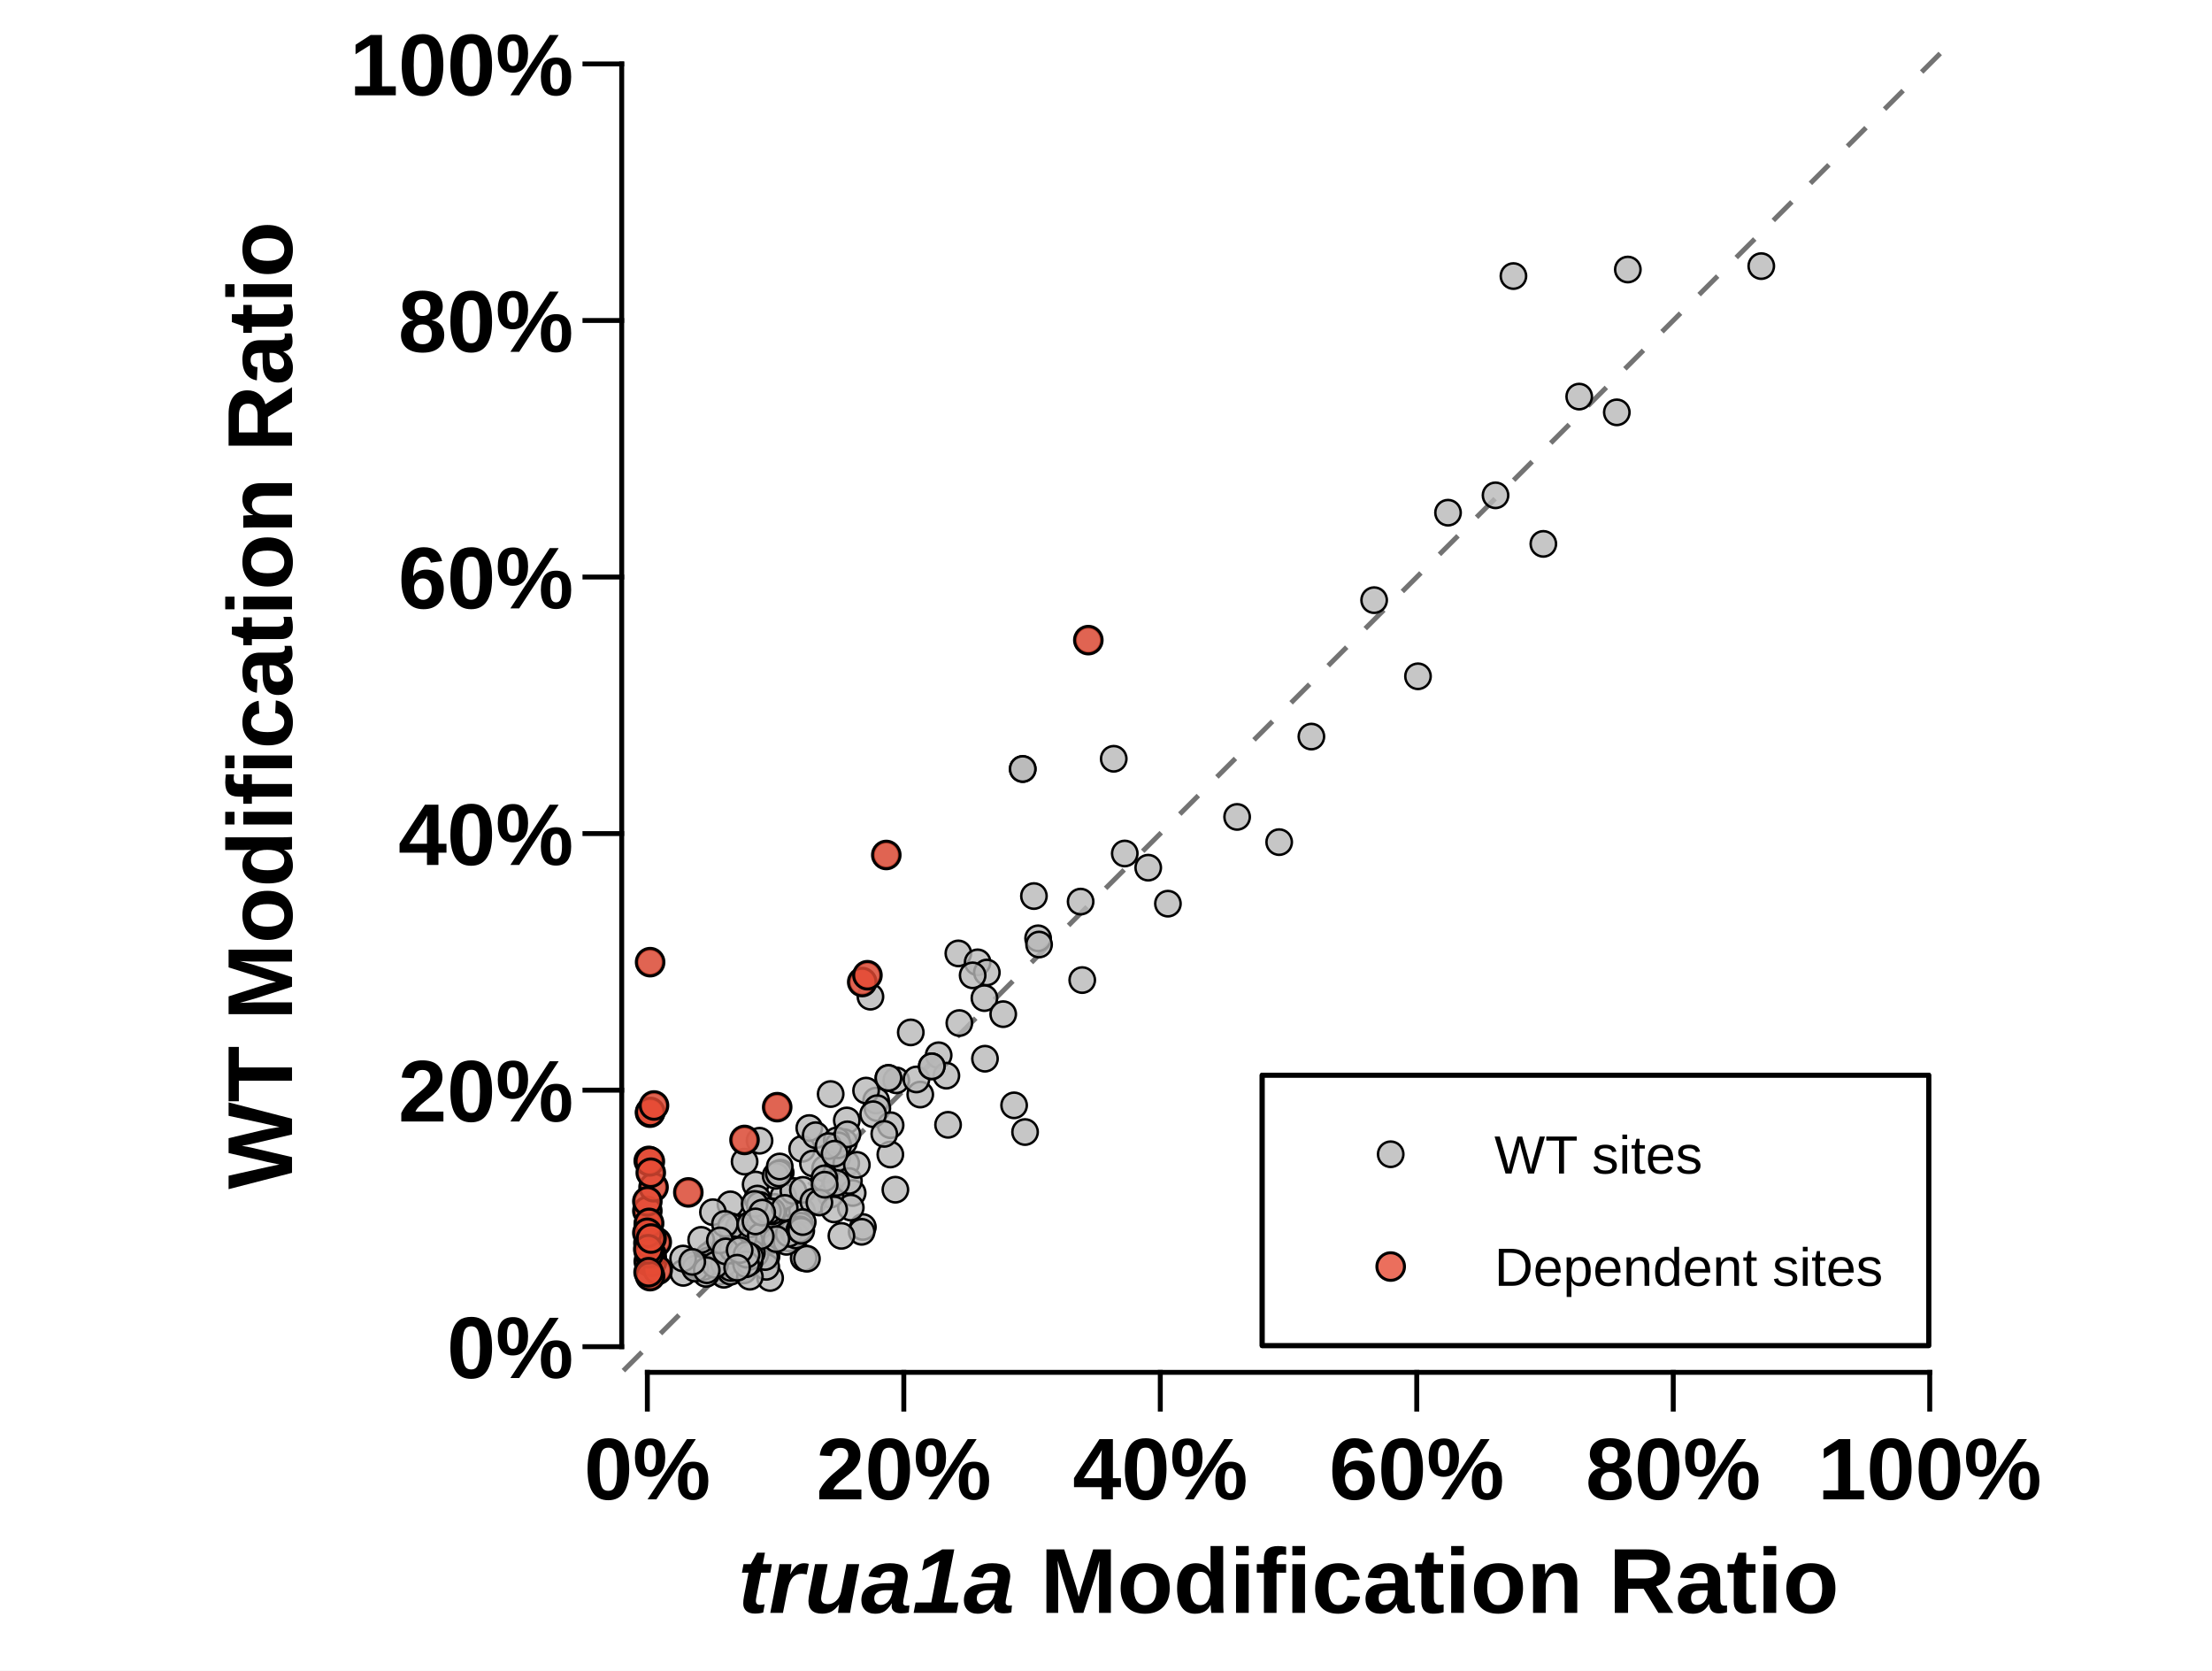
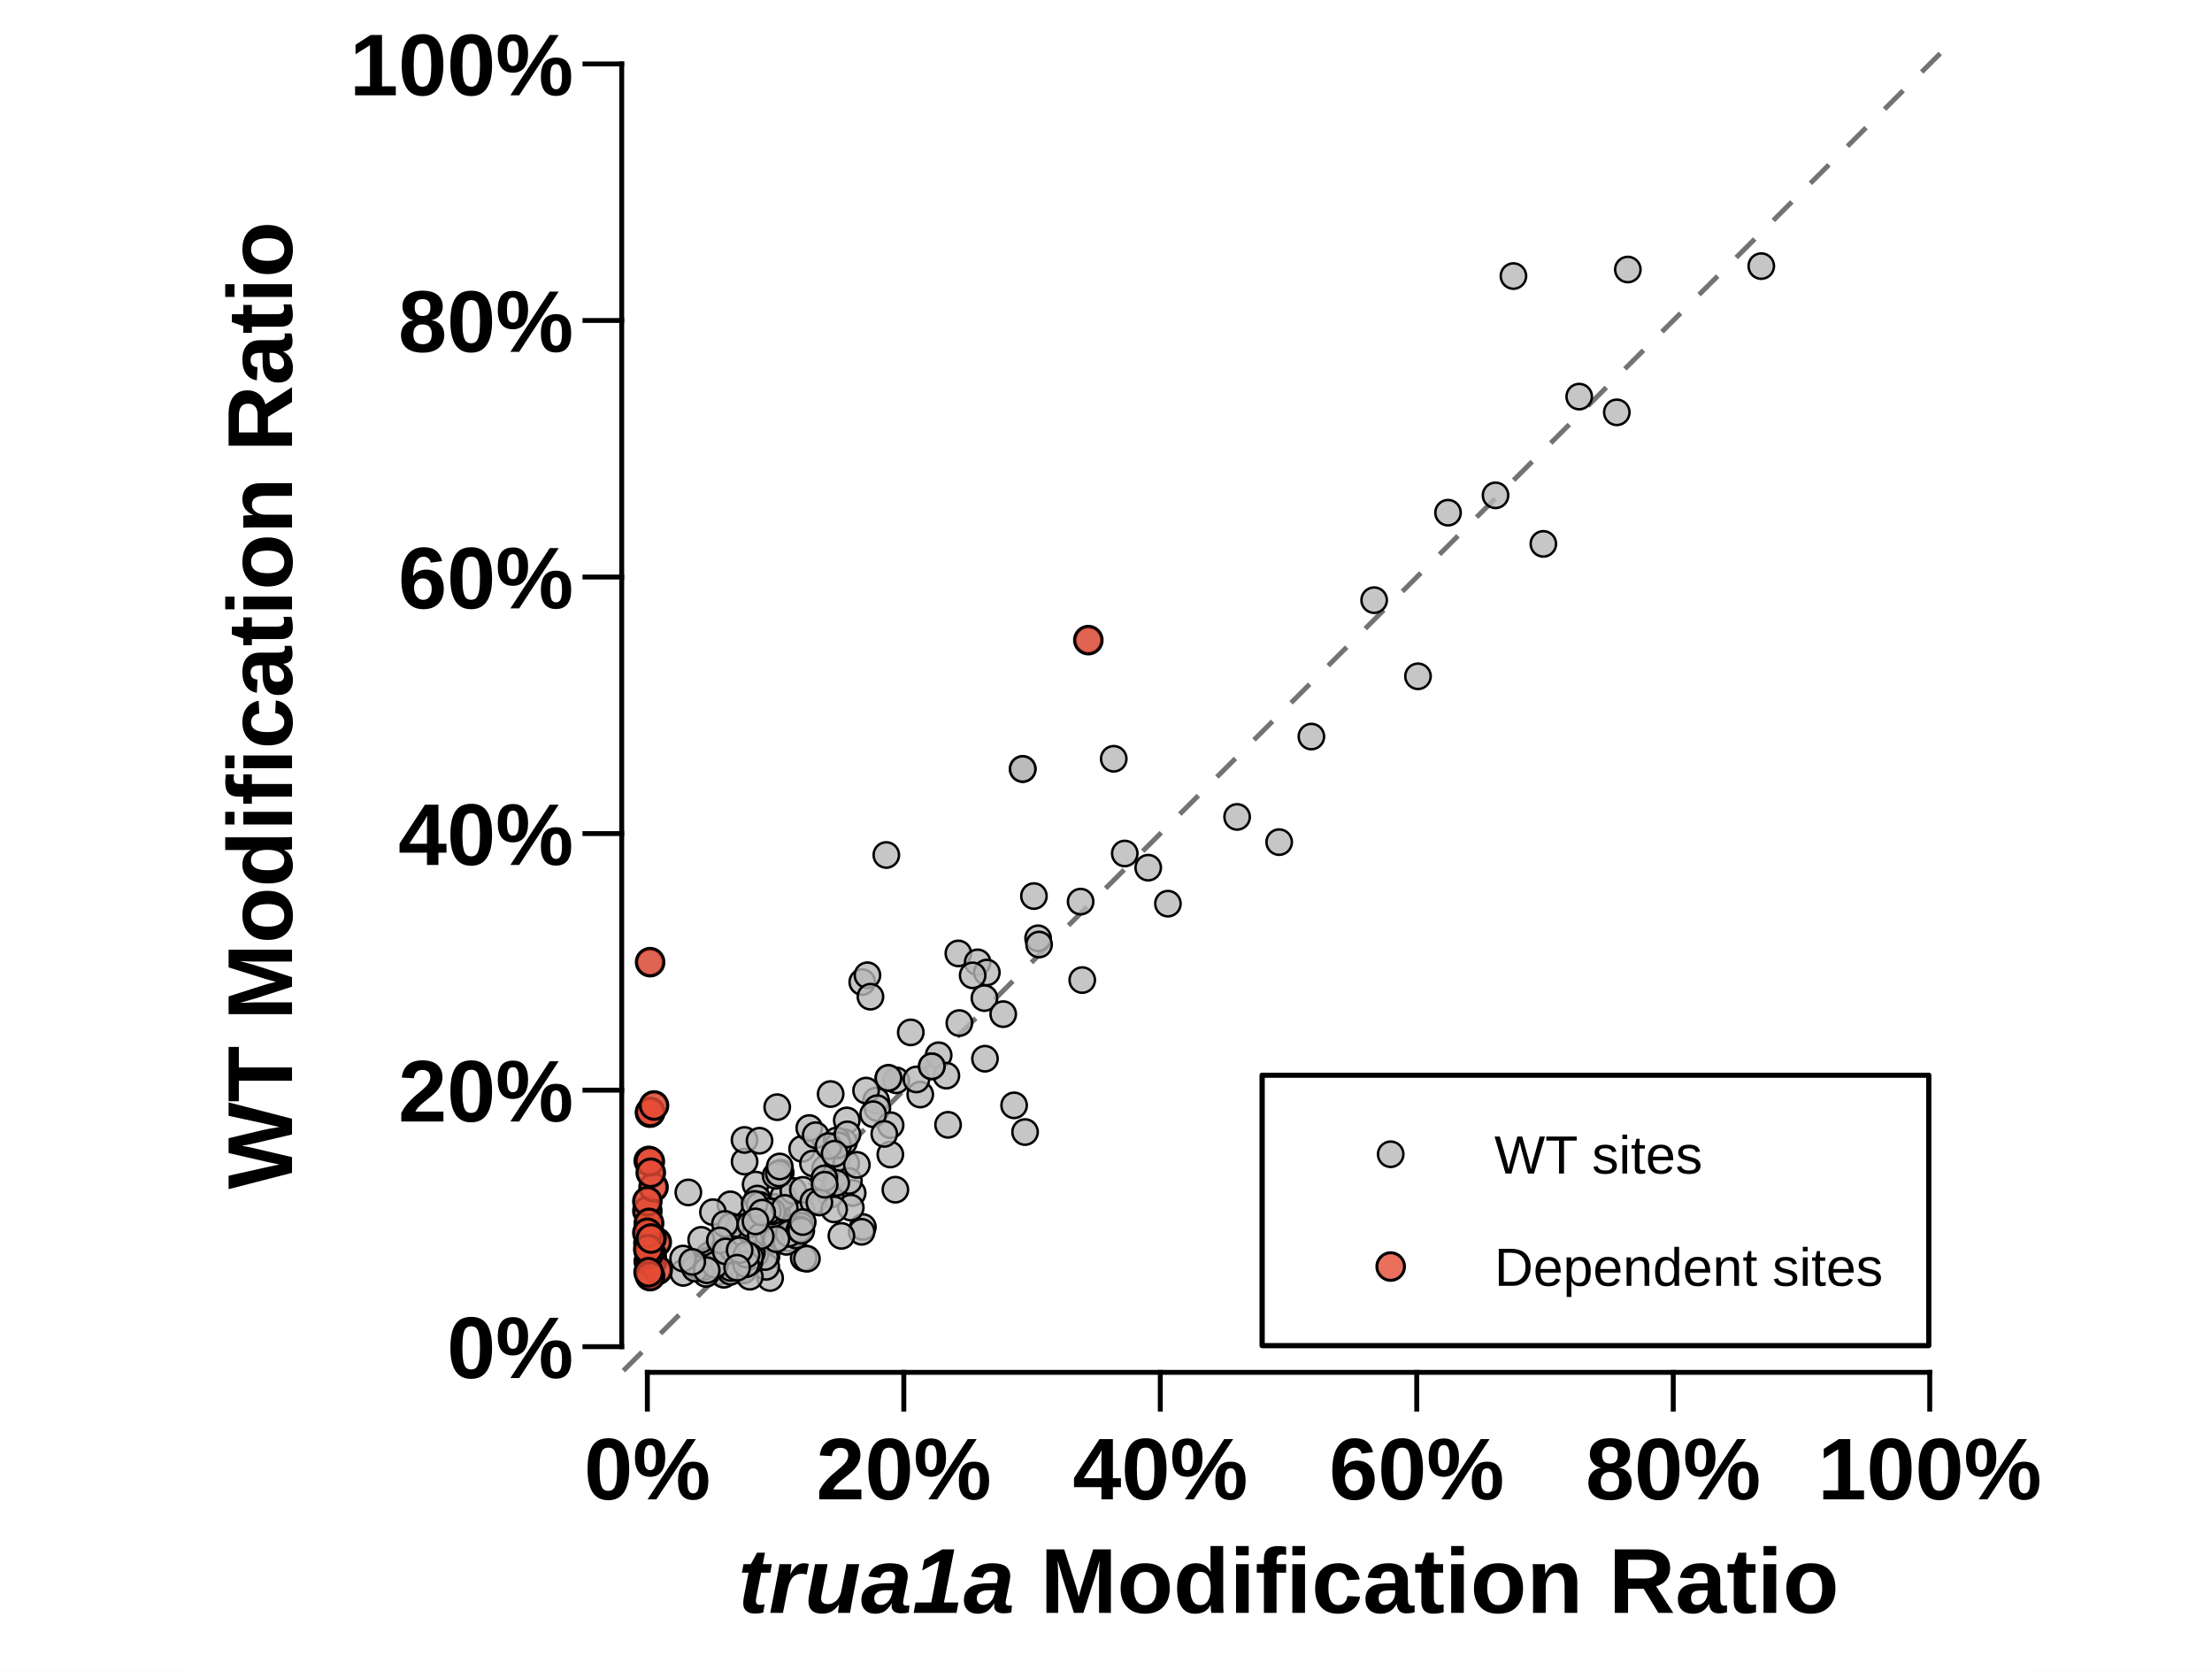
<svg xmlns="http://www.w3.org/2000/svg" width="576.00pt" height="434.88pt" viewBox="0 0 576.00 434.88">
  <g class="svglite">
    <defs>
      <style type="text/css">
    .svglite line, .svglite polyline, .svglite polygon, .svglite path, .svglite rect, .svglite circle {
      fill: none;
      stroke: #000000;
      stroke-linecap: round;
      stroke-linejoin: round;
      stroke-miterlimit: 10.00;
    }
    .svglite text {
      white-space: pre;
    }
    .svglite g.glyphgroup path {
      fill: inherit;
      stroke: none;
    }
  </style>
    </defs>
    <rect width="100%" height="100%" style="stroke: none; fill: #FFFFFF;" />
    <defs>
      <clipPath id="cpMC4wMHw1NzYuMDB8MC4wMHw0MzQuODg=">
        <rect x="0.00" y="0.00" width="576.00" height="434.88" />
      </clipPath>
    </defs>
    <g clip-path="url(#cpMC4wMHw1NzYuMDB8MC4wMHw0MzQuODg=)">
</g>
    <defs>
      <clipPath id="cpNDYuOTB8NTI5LjEwfDAuMDB8NDM0Ljg4">
        <rect x="46.90" y="0.00" width="482.20" height="434.88" />
      </clipPath>
    </defs>
    <g clip-path="url(#cpNDYuOTB8NTI5LjEwfDAuMDB8NDM0Ljg4)">
      <rect x="46.90" y="-0" width="482.20" height="434.88" style="stroke-width: 3.66; stroke: none; fill: #FFFFFF;" />
    </g>
    <g clip-path="url(#cpMC4wMHw1NzYuMDB8MC4wMHw0MzQuODg=)">
</g>
    <defs>
      <clipPath id="cpMTYxLjg5fDUwOS4xN3w5Ljk2fDM1Ny4yNQ==">
        <rect x="161.89" y="9.96" width="347.29" height="347.29" />
      </clipPath>
    </defs>
    <g clip-path="url(#cpMTYxLjg5fDUwOS4xN3w5Ljk2fDM1Ny4yNQ==)">
      <rect x="161.89" y="9.96" width="347.29" height="347.29" style="stroke-width: 3.66; stroke: none;" />
      <line x1="-185.40" y1="704.54" x2="856.46" y2="-337.32" style="stroke-width: 1.28; stroke: #737373; stroke-dasharray: 6.83,6.83; stroke-linecap: butt;" />
      <circle cx="228.14" cy="286.49" r="3.31" style="stroke-width: 0.64; fill: #B8B8B8; fill-opacity: 0.80;" />
      <circle cx="207.26" cy="319.02" r="3.31" style="stroke-width: 0.64; fill: #B8B8B8; fill-opacity: 0.80;" />
      <circle cx="421.01" cy="107.34" r="3.31" style="stroke-width: 0.64; fill: #B8B8B8; fill-opacity: 0.80;" />
      <circle cx="220.50" cy="291.67" r="3.31" style="stroke-width: 0.64; fill: #B8B8B8; fill-opacity: 0.80;" />
      <circle cx="264.07" cy="287.74" r="3.31" style="stroke-width: 0.64; fill: #B8B8B8; fill-opacity: 0.80;" />
      <circle cx="186.61" cy="328.02" r="3.31" style="stroke-width: 0.64; fill: #B8B8B8; fill-opacity: 0.80;" />
      <circle cx="304.12" cy="235.24" r="3.31" style="stroke-width: 0.64; fill: #B8B8B8; fill-opacity: 0.80;" />
      <circle cx="225.52" cy="283.90" r="3.31" style="stroke-width: 0.64; fill: #B8B8B8; fill-opacity: 0.80;" />
      <circle cx="194.06" cy="324.32" r="3.31" style="stroke-width: 0.64; fill: #B8B8B8; fill-opacity: 0.80;" />
      <circle cx="217.39" cy="307.44" r="3.31" style="stroke-width: 0.64; fill: #B8B8B8; fill-opacity: 0.80;" />
      <circle cx="196.35" cy="326.02" r="3.31" style="stroke-width: 0.64; fill: #B8B8B8; fill-opacity: 0.80;" />
      <circle cx="185.65" cy="326.07" r="3.31" style="stroke-width: 0.64; fill: #B8B8B8; fill-opacity: 0.80;" />
      <circle cx="193.33" cy="324.49" r="3.31" style="stroke-width: 0.64; fill: #B8B8B8; fill-opacity: 0.80;" />
      <circle cx="192.33" cy="320.00" r="3.31" style="stroke-width: 0.64; fill: #B8B8B8; fill-opacity: 0.80;" />
      <circle cx="209.28" cy="327.49" r="3.31" style="stroke-width: 0.64; fill: #B8B8B8; fill-opacity: 0.80;" />
      <circle cx="224.69" cy="319.41" r="3.31" style="stroke-width: 0.64; fill: #B8B8B8; fill-opacity: 0.80;" />
      <circle cx="244.42" cy="274.70" r="3.31" style="stroke-width: 0.64; fill: #B8B8B8; fill-opacity: 0.80;" />
      <circle cx="222.03" cy="310.56" r="3.31" style="stroke-width: 0.64; fill: #B8B8B8; fill-opacity: 0.80;" />
      <circle cx="202.73" cy="320.66" r="3.31" style="stroke-width: 0.64; fill: #B8B8B8; fill-opacity: 0.80;" />
      <circle cx="203.29" cy="305.27" r="3.31" style="stroke-width: 0.64; fill: #B8B8B8; fill-opacity: 0.80;" />
      <circle cx="190.20" cy="313.51" r="3.31" style="stroke-width: 0.64; fill: #B8B8B8; fill-opacity: 0.80;" />
      <circle cx="187.22" cy="331.06" r="3.31" style="stroke-width: 0.64; fill: #B8B8B8; fill-opacity: 0.80;" />
      <circle cx="266.92" cy="294.69" r="3.31" style="stroke-width: 0.64; fill: #B8B8B8; fill-opacity: 0.80;" />
      <circle cx="190.18" cy="325.40" r="3.31" style="stroke-width: 0.64; fill: #B8B8B8; fill-opacity: 0.80;" />
      <circle cx="187.88" cy="329.94" r="3.31" style="stroke-width: 0.64; fill: #B8B8B8; fill-opacity: 0.80;" />
      <circle cx="187.51" cy="323.09" r="3.31" style="stroke-width: 0.64; fill: #B8B8B8; fill-opacity: 0.80;" />
      <circle cx="201.43" cy="316.15" r="3.31" style="stroke-width: 0.64; fill: #B8B8B8; fill-opacity: 0.80;" />
      <circle cx="239.63" cy="284.93" r="3.31" style="stroke-width: 0.64; fill: #B8B8B8; fill-opacity: 0.80;" />
+       <circle cx="202.38" cy="288.22" r="3.31" style="stroke-width: 0.64; fill: #B8B8B8; fill-opacity: 0.80;" />
      <circle cx="182.83" cy="328.67" r="3.31" style="stroke-width: 0.64; fill: #B8B8B8; fill-opacity: 0.80;" />
      <circle cx="191.03" cy="322.15" r="3.31" style="stroke-width: 0.64; fill: #B8B8B8; fill-opacity: 0.80;" />
      <circle cx="208.87" cy="299.07" r="3.31" style="stroke-width: 0.64; fill: #B8B8B8; fill-opacity: 0.80;" />
      <circle cx="177.92" cy="331.35" r="3.31" style="stroke-width: 0.64; fill: #B8B8B8; fill-opacity: 0.80;" />
      <circle cx="196.32" cy="322.44" r="3.31" style="stroke-width: 0.64; fill: #B8B8B8; fill-opacity: 0.80;" />
      <circle cx="221.54" cy="314.36" r="3.31" style="stroke-width: 0.64; fill: #B8B8B8; fill-opacity: 0.80;" />
      <circle cx="201.69" cy="314.17" r="3.31" style="stroke-width: 0.64; fill: #B8B8B8; fill-opacity: 0.80;" />
+       <circle cx="224.52" cy="255.65" r="3.31" style="stroke-width: 0.64; fill: #B8B8B8; fill-opacity: 0.80;" />
      <circle cx="214.84" cy="304.20" r="3.31" style="stroke-width: 0.64; fill: #B8B8B8; fill-opacity: 0.80;" />
      <circle cx="216.29" cy="310.99" r="3.31" style="stroke-width: 0.64; fill: #B8B8B8; fill-opacity: 0.80;" />
      <circle cx="192.57" cy="323.26" r="3.31" style="stroke-width: 0.64; fill: #B8B8B8; fill-opacity: 0.80;" />
      <circle cx="192.77" cy="330.27" r="3.31" style="stroke-width: 0.64; fill: #B8B8B8; fill-opacity: 0.80;" />
      <circle cx="192.77" cy="330.27" r="3.31" style="stroke-width: 0.64; fill: #B8B8B8; fill-opacity: 0.80;" />
      <circle cx="192.77" cy="330.27" r="3.31" style="stroke-width: 0.64; fill: #B8B8B8; fill-opacity: 0.80;" />
      <circle cx="389.43" cy="128.94" r="3.31" style="stroke-width: 0.64; fill: #B8B8B8; fill-opacity: 0.80;" />
      <circle cx="184.57" cy="326.86" r="3.31" style="stroke-width: 0.64; fill: #B8B8B8; fill-opacity: 0.80;" />
      <circle cx="199.63" cy="315.55" r="3.31" style="stroke-width: 0.64; fill: #B8B8B8; fill-opacity: 0.80;" />
      <circle cx="249.55" cy="248.19" r="3.31" style="stroke-width: 0.64; fill: #B8B8B8; fill-opacity: 0.80;" />
      <circle cx="341.48" cy="191.74" r="3.31" style="stroke-width: 0.64; fill: #B8B8B8; fill-opacity: 0.80;" />
      <circle cx="228.45" cy="288.48" r="3.31" style="stroke-width: 0.64; fill: #B8B8B8; fill-opacity: 0.80;" />
      <circle cx="188.40" cy="326.03" r="3.31" style="stroke-width: 0.64; fill: #B8B8B8; fill-opacity: 0.80;" />
      <circle cx="200.12" cy="323.17" r="3.31" style="stroke-width: 0.64; fill: #B8B8B8; fill-opacity: 0.80;" />
      <circle cx="377.06" cy="133.46" r="3.31" style="stroke-width: 0.64; fill: #B8B8B8; fill-opacity: 0.80;" />
      <circle cx="394.09" cy="71.86" r="3.31" style="stroke-width: 0.64; fill: #B8B8B8; fill-opacity: 0.80;" />
      <circle cx="200.53" cy="332.69" r="3.31" style="stroke-width: 0.64; fill: #B8B8B8; fill-opacity: 0.80;" />
      <circle cx="233.39" cy="281.23" r="3.31" style="stroke-width: 0.64; fill: #B8B8B8; fill-opacity: 0.80;" />
      <circle cx="205.38" cy="322.39" r="3.31" style="stroke-width: 0.64; fill: #B8B8B8; fill-opacity: 0.80;" />
      <circle cx="192.91" cy="328.60" r="3.31" style="stroke-width: 0.64; fill: #B8B8B8; fill-opacity: 0.80;" />
      <circle cx="188.86" cy="327.18" r="3.31" style="stroke-width: 0.64; fill: #B8B8B8; fill-opacity: 0.80;" />
      <circle cx="266.31" cy="200.18" r="3.31" style="stroke-width: 0.64; fill: #B8B8B8; fill-opacity: 0.80;" />
      <circle cx="231.34" cy="280.61" r="3.31" style="stroke-width: 0.64; fill: #B8B8B8; fill-opacity: 0.80;" />
      <circle cx="199.59" cy="327.07" r="3.31" style="stroke-width: 0.64; fill: #B8B8B8; fill-opacity: 0.80;" />
      <circle cx="199.52" cy="329.78" r="3.31" style="stroke-width: 0.64; fill: #B8B8B8; fill-opacity: 0.80;" />
      <circle cx="188.50" cy="331.84" r="3.31" style="stroke-width: 0.64; fill: #B8B8B8; fill-opacity: 0.80;" />
      <circle cx="210.73" cy="293.65" r="3.31" style="stroke-width: 0.64; fill: #B8B8B8; fill-opacity: 0.80;" />
      <circle cx="196.76" cy="308.35" r="3.31" style="stroke-width: 0.64; fill: #B8B8B8; fill-opacity: 0.80;" />
      <circle cx="196.74" cy="326.40" r="3.31" style="stroke-width: 0.64; fill: #B8B8B8; fill-opacity: 0.80;" />
      <circle cx="210.12" cy="327.67" r="3.31" style="stroke-width: 0.64; fill: #B8B8B8; fill-opacity: 0.80;" />
      <circle cx="224.37" cy="320.66" r="3.31" style="stroke-width: 0.64; fill: #B8B8B8; fill-opacity: 0.80;" />
      <circle cx="201.47" cy="322.83" r="3.31" style="stroke-width: 0.64; fill: #B8B8B8; fill-opacity: 0.80;" />
      <circle cx="191.10" cy="326.54" r="3.31" style="stroke-width: 0.64; fill: #B8B8B8; fill-opacity: 0.80;" />
      <circle cx="211.70" cy="302.88" r="3.31" style="stroke-width: 0.64; fill: #B8B8B8; fill-opacity: 0.80;" />
      <circle cx="185.65" cy="315.56" r="3.31" style="stroke-width: 0.64; fill: #B8B8B8; fill-opacity: 0.80;" />
      <circle cx="281.81" cy="255.13" r="3.31" style="stroke-width: 0.64; fill: #B8B8B8; fill-opacity: 0.80;" />
      <circle cx="254.57" cy="250.51" r="3.31" style="stroke-width: 0.64; fill: #B8B8B8; fill-opacity: 0.80;" />
      <circle cx="219.10" cy="321.72" r="3.31" style="stroke-width: 0.64; fill: #B8B8B8; fill-opacity: 0.80;" />
      <circle cx="192.17" cy="328.41" r="3.31" style="stroke-width: 0.64; fill: #B8B8B8; fill-opacity: 0.80;" />
      <circle cx="231.84" cy="300.54" r="3.31" style="stroke-width: 0.64; fill: #B8B8B8; fill-opacity: 0.80;" />
      <circle cx="200.23" cy="315.45" r="3.31" style="stroke-width: 0.64; fill: #B8B8B8; fill-opacity: 0.80;" />
      <circle cx="183.84" cy="331.62" r="3.31" style="stroke-width: 0.64; fill: #B8B8B8; fill-opacity: 0.80;" />
      <circle cx="208.83" cy="315.26" r="3.31" style="stroke-width: 0.64; fill: #B8B8B8; fill-opacity: 0.80;" />
+       <circle cx="225.88" cy="253.87" r="3.31" style="stroke-width: 0.64; fill: #B8B8B8; fill-opacity: 0.80;" />
      <circle cx="290.01" cy="197.52" r="3.31" style="stroke-width: 0.64; fill: #B8B8B8; fill-opacity: 0.80;" />
      <circle cx="192.78" cy="328.27" r="3.31" style="stroke-width: 0.64; fill: #B8B8B8; fill-opacity: 0.80;" />
      <circle cx="192.34" cy="319.50" r="3.31" style="stroke-width: 0.64; fill: #B8B8B8; fill-opacity: 0.80;" />
      <circle cx="411.22" cy="103.24" r="3.31" style="stroke-width: 0.64; fill: #B8B8B8; fill-opacity: 0.80;" />
      <circle cx="190.27" cy="331.06" r="3.31" style="stroke-width: 0.64; fill: #B8B8B8; fill-opacity: 0.80;" />
      <circle cx="203.97" cy="311.49" r="3.31" style="stroke-width: 0.64; fill: #B8B8B8; fill-opacity: 0.80;" />
      <circle cx="191.92" cy="327.79" r="3.31" style="stroke-width: 0.64; fill: #B8B8B8; fill-opacity: 0.80;" />
      <circle cx="218.03" cy="301.36" r="3.31" style="stroke-width: 0.64; fill: #B8B8B8; fill-opacity: 0.80;" />
      <circle cx="191.58" cy="325.16" r="3.31" style="stroke-width: 0.64; fill: #B8B8B8; fill-opacity: 0.80;" />
      <circle cx="369.24" cy="176.05" r="3.31" style="stroke-width: 0.64; fill: #B8B8B8; fill-opacity: 0.80;" />
      <circle cx="249.81" cy="266.32" r="3.31" style="stroke-width: 0.64; fill: #B8B8B8; fill-opacity: 0.80;" />
      <circle cx="357.82" cy="156.23" r="3.31" style="stroke-width: 0.64; fill: #B8B8B8; fill-opacity: 0.80;" />
      <circle cx="269.23" cy="233.26" r="3.31" style="stroke-width: 0.64; fill: #B8B8B8; fill-opacity: 0.80;" />
      <circle cx="212.40" cy="295.51" r="3.31" style="stroke-width: 0.64; fill: #B8B8B8; fill-opacity: 0.80;" />
      <circle cx="281.39" cy="234.70" r="3.31" style="stroke-width: 0.64; fill: #B8B8B8; fill-opacity: 0.80;" />
      <circle cx="206.59" cy="310.03" r="3.31" style="stroke-width: 0.64; fill: #B8B8B8; fill-opacity: 0.80;" />
      <circle cx="194.77" cy="327.66" r="3.31" style="stroke-width: 0.64; fill: #B8B8B8; fill-opacity: 0.80;" />
      <circle cx="193.64" cy="330.73" r="3.31" style="stroke-width: 0.64; fill: #B8B8B8; fill-opacity: 0.80;" />
      <circle cx="194.95" cy="321.47" r="3.31" style="stroke-width: 0.64; fill: #B8B8B8; fill-opacity: 0.80;" />
      <circle cx="220.36" cy="302.86" r="3.31" style="stroke-width: 0.64; fill: #B8B8B8; fill-opacity: 0.80;" />
      <circle cx="180.49" cy="329.26" r="3.31" style="stroke-width: 0.64; fill: #B8B8B8; fill-opacity: 0.80;" />
      <circle cx="197.67" cy="319.27" r="3.31" style="stroke-width: 0.64; fill: #B8B8B8; fill-opacity: 0.80;" />
      <circle cx="209.06" cy="309.74" r="3.31" style="stroke-width: 0.64; fill: #B8B8B8; fill-opacity: 0.80;" />
      <circle cx="231.91" cy="292.91" r="3.31" style="stroke-width: 0.64; fill: #B8B8B8; fill-opacity: 0.80;" />
      <circle cx="184.48" cy="328.11" r="3.31" style="stroke-width: 0.64; fill: #B8B8B8; fill-opacity: 0.80;" />
      <circle cx="182.95" cy="329.92" r="3.31" style="stroke-width: 0.64; fill: #B8B8B8; fill-opacity: 0.80;" />
      <circle cx="216.30" cy="284.80" r="3.31" style="stroke-width: 0.64; fill: #B8B8B8; fill-opacity: 0.80;" />
      <circle cx="193.89" cy="302.39" r="3.31" style="stroke-width: 0.64; fill: #B8B8B8; fill-opacity: 0.80;" />
      <circle cx="219.79" cy="297.31" r="3.31" style="stroke-width: 0.64; fill: #B8B8B8; fill-opacity: 0.80;" />
      <circle cx="203.20" cy="319.31" r="3.31" style="stroke-width: 0.64; fill: #B8B8B8; fill-opacity: 0.80;" />
      <circle cx="270.32" cy="244.26" r="3.31" style="stroke-width: 0.64; fill: #B8B8B8; fill-opacity: 0.80;" />
      <circle cx="256.97" cy="253.16" r="3.31" style="stroke-width: 0.64; fill: #B8B8B8; fill-opacity: 0.80;" />
      <circle cx="194.20" cy="328.18" r="3.31" style="stroke-width: 0.64; fill: #B8B8B8; fill-opacity: 0.80;" />
      <circle cx="253.27" cy="253.90" r="3.31" style="stroke-width: 0.64; fill: #B8B8B8; fill-opacity: 0.80;" />
      <circle cx="188.53" cy="329.00" r="3.31" style="stroke-width: 0.64; fill: #B8B8B8; fill-opacity: 0.80;" />
      <circle cx="204.80" cy="323.27" r="3.31" style="stroke-width: 0.64; fill: #B8B8B8; fill-opacity: 0.80;" />
+       <circle cx="193.87" cy="296.75" r="3.31" style="stroke-width: 0.64; fill: #B8B8B8; fill-opacity: 0.80;" />
      <circle cx="217.88" cy="296.87" r="3.31" style="stroke-width: 0.64; fill: #B8B8B8; fill-opacity: 0.80;" />
      <circle cx="246.87" cy="292.81" r="3.31" style="stroke-width: 0.64; fill: #B8B8B8; fill-opacity: 0.80;" />
      <circle cx="190.70" cy="324.23" r="3.31" style="stroke-width: 0.64; fill: #B8B8B8; fill-opacity: 0.80;" />
      <circle cx="200.97" cy="316.29" r="3.31" style="stroke-width: 0.64; fill: #B8B8B8; fill-opacity: 0.80;" />
      <circle cx="181.02" cy="330.24" r="3.31" style="stroke-width: 0.64; fill: #B8B8B8; fill-opacity: 0.80;" />
      <circle cx="199.22" cy="327.23" r="3.31" style="stroke-width: 0.64; fill: #B8B8B8; fill-opacity: 0.80;" />
      <circle cx="237.16" cy="268.75" r="3.31" style="stroke-width: 0.64; fill: #B8B8B8; fill-opacity: 0.80;" />
      <circle cx="190.28" cy="330.08" r="3.31" style="stroke-width: 0.64; fill: #B8B8B8; fill-opacity: 0.80;" />
      <circle cx="221.05" cy="307.43" r="3.31" style="stroke-width: 0.64; fill: #B8B8B8; fill-opacity: 0.80;" />
      <circle cx="195.28" cy="323.03" r="3.31" style="stroke-width: 0.64; fill: #B8B8B8; fill-opacity: 0.80;" />
      <circle cx="206.61" cy="320.67" r="3.31" style="stroke-width: 0.64; fill: #B8B8B8; fill-opacity: 0.80;" />
      <circle cx="195.77" cy="326.16" r="3.31" style="stroke-width: 0.64; fill: #B8B8B8; fill-opacity: 0.80;" />
      <circle cx="208.50" cy="319.08" r="3.31" style="stroke-width: 0.64; fill: #B8B8B8; fill-opacity: 0.80;" />
      <circle cx="193.62" cy="322.15" r="3.31" style="stroke-width: 0.64; fill: #B8B8B8; fill-opacity: 0.80;" />
      <circle cx="207.24" cy="321.62" r="3.31" style="stroke-width: 0.64; fill: #B8B8B8; fill-opacity: 0.80;" />
      <circle cx="211.78" cy="312.79" r="3.31" style="stroke-width: 0.64; fill: #B8B8B8; fill-opacity: 0.80;" />
      <circle cx="191.92" cy="325.83" r="3.31" style="stroke-width: 0.64; fill: #B8B8B8; fill-opacity: 0.80;" />
      <circle cx="217.20" cy="314.84" r="3.31" style="stroke-width: 0.64; fill: #B8B8B8; fill-opacity: 0.80;" />
      <circle cx="217.75" cy="307.93" r="3.31" style="stroke-width: 0.64; fill: #B8B8B8; fill-opacity: 0.80;" />
      <circle cx="195.26" cy="332.35" r="3.31" style="stroke-width: 0.64; fill: #B8B8B8; fill-opacity: 0.80;" />
      <circle cx="333.09" cy="219.22" r="3.31" style="stroke-width: 0.64; fill: #B8B8B8; fill-opacity: 0.80;" />
      <circle cx="190.35" cy="319.21" r="3.31" style="stroke-width: 0.64; fill: #B8B8B8; fill-opacity: 0.80;" />
      <circle cx="188.77" cy="318.60" r="3.31" style="stroke-width: 0.64; fill: #B8B8B8; fill-opacity: 0.80;" />
      <circle cx="197.23" cy="312.01" r="3.31" style="stroke-width: 0.64; fill: #B8B8B8; fill-opacity: 0.80;" />
      <circle cx="218.27" cy="298.14" r="3.31" style="stroke-width: 0.64; fill: #B8B8B8; fill-opacity: 0.80;" />
      <circle cx="192.67" cy="325.73" r="3.31" style="stroke-width: 0.64; fill: #B8B8B8; fill-opacity: 0.80;" />
      <circle cx="195.40" cy="318.71" r="3.31" style="stroke-width: 0.64; fill: #B8B8B8; fill-opacity: 0.80;" />
      <circle cx="192.79" cy="325.73" r="3.31" style="stroke-width: 0.64; fill: #B8B8B8; fill-opacity: 0.80;" />
      <circle cx="205.37" cy="321.16" r="3.31" style="stroke-width: 0.64; fill: #B8B8B8; fill-opacity: 0.80;" />
      <circle cx="215.75" cy="298.34" r="3.31" style="stroke-width: 0.64; fill: #B8B8B8; fill-opacity: 0.80;" />
      <circle cx="256.48" cy="275.60" r="3.31" style="stroke-width: 0.64; fill: #B8B8B8; fill-opacity: 0.80;" />
      <circle cx="292.88" cy="222.18" r="3.31" style="stroke-width: 0.64; fill: #B8B8B8; fill-opacity: 0.80;" />
      <circle cx="182.58" cy="322.76" r="3.31" style="stroke-width: 0.64; fill: #B8B8B8; fill-opacity: 0.80;" />
      <circle cx="226.66" cy="259.46" r="3.31" style="stroke-width: 0.64; fill: #B8B8B8; fill-opacity: 0.80;" />
      <circle cx="177.87" cy="327.62" r="3.31" style="stroke-width: 0.64; fill: #B8B8B8; fill-opacity: 0.80;" />
      <circle cx="186.18" cy="329.27" r="3.31" style="stroke-width: 0.64; fill: #B8B8B8; fill-opacity: 0.80;" />
      <circle cx="184.03" cy="330.66" r="3.31" style="stroke-width: 0.64; fill: #B8B8B8; fill-opacity: 0.80;" />
      <circle cx="197.80" cy="313.67" r="3.31" style="stroke-width: 0.64; fill: #B8B8B8; fill-opacity: 0.80;" />
      <circle cx="195.16" cy="328.52" r="3.31" style="stroke-width: 0.64; fill: #B8B8B8; fill-opacity: 0.80;" />
      <circle cx="190.81" cy="325.15" r="3.31" style="stroke-width: 0.64; fill: #B8B8B8; fill-opacity: 0.80;" />
      <circle cx="180.26" cy="328.49" r="3.31" style="stroke-width: 0.64; fill: #B8B8B8; fill-opacity: 0.80;" />
      <circle cx="201.07" cy="315.35" r="3.31" style="stroke-width: 0.64; fill: #B8B8B8; fill-opacity: 0.80;" />
      <circle cx="322.14" cy="212.66" r="3.31" style="stroke-width: 0.64; fill: #B8B8B8; fill-opacity: 0.80;" />
      <circle cx="187.45" cy="322.90" r="3.31" style="stroke-width: 0.64; fill: #B8B8B8; fill-opacity: 0.80;" />
      <circle cx="199.97" cy="315.27" r="3.31" style="stroke-width: 0.64; fill: #B8B8B8; fill-opacity: 0.80;" />
      <circle cx="202.17" cy="322.56" r="3.31" style="stroke-width: 0.64; fill: #B8B8B8; fill-opacity: 0.80;" />
      <circle cx="256.34" cy="259.82" r="3.31" style="stroke-width: 0.64; fill: #B8B8B8; fill-opacity: 0.80;" />
      <circle cx="198.08" cy="321.80" r="3.31" style="stroke-width: 0.64; fill: #B8B8B8; fill-opacity: 0.80;" />
      <circle cx="201.96" cy="306.08" r="3.31" style="stroke-width: 0.64; fill: #B8B8B8; fill-opacity: 0.80;" />
      <circle cx="195.35" cy="327.09" r="3.31" style="stroke-width: 0.64; fill: #B8B8B8; fill-opacity: 0.80;" />
      <circle cx="204.34" cy="314.44" r="3.31" style="stroke-width: 0.64; fill: #B8B8B8; fill-opacity: 0.80;" />
      <circle cx="233.15" cy="309.70" r="3.31" style="stroke-width: 0.64; fill: #B8B8B8; fill-opacity: 0.80;" />
      <circle cx="246.43" cy="280.01" r="3.31" style="stroke-width: 0.64; fill: #B8B8B8; fill-opacity: 0.80;" />
      <circle cx="214.66" cy="306.75" r="3.31" style="stroke-width: 0.64; fill: #B8B8B8; fill-opacity: 0.80;" />
      <circle cx="208.22" cy="320.02" r="3.31" style="stroke-width: 0.64; fill: #B8B8B8; fill-opacity: 0.80;" />
      <circle cx="208.64" cy="320.38" r="3.31" style="stroke-width: 0.64; fill: #B8B8B8; fill-opacity: 0.80;" />
      <circle cx="213.36" cy="313.03" r="3.31" style="stroke-width: 0.64; fill: #B8B8B8; fill-opacity: 0.80;" />
      <circle cx="188.98" cy="325.76" r="3.31" style="stroke-width: 0.64; fill: #B8B8B8; fill-opacity: 0.80;" />
      <circle cx="214.74" cy="308.40" r="3.31" style="stroke-width: 0.64; fill: #B8B8B8; fill-opacity: 0.80;" />
      <circle cx="220.67" cy="295.29" r="3.31" style="stroke-width: 0.64; fill: #B8B8B8; fill-opacity: 0.80;" />
+       <circle cx="179.24" cy="310.41" r="3.31" style="stroke-width: 0.64; fill: #B8B8B8; fill-opacity: 0.80;" />
      <circle cx="194.28" cy="329.10" r="3.31" style="stroke-width: 0.64; fill: #B8B8B8; fill-opacity: 0.80;" />
      <circle cx="227.36" cy="290.05" r="3.31" style="stroke-width: 0.64; fill: #B8B8B8; fill-opacity: 0.80;" />
      <circle cx="298.99" cy="225.87" r="3.31" style="stroke-width: 0.64; fill: #B8B8B8; fill-opacity: 0.80;" />
      <circle cx="202.80" cy="305.48" r="3.31" style="stroke-width: 0.64; fill: #B8B8B8; fill-opacity: 0.80;" />
      <circle cx="196.50" cy="313.41" r="3.31" style="stroke-width: 0.64; fill: #B8B8B8; fill-opacity: 0.80;" />
      <circle cx="209.02" cy="318.12" r="3.31" style="stroke-width: 0.64; fill: #B8B8B8; fill-opacity: 0.80;" />
      <circle cx="401.88" cy="141.58" r="3.31" style="stroke-width: 0.64; fill: #B8B8B8; fill-opacity: 0.80;" />
      <circle cx="194.40" cy="326.60" r="3.31" style="stroke-width: 0.64; fill: #B8B8B8; fill-opacity: 0.80;" />
      <circle cx="192.60" cy="325.43" r="3.31" style="stroke-width: 0.64; fill: #B8B8B8; fill-opacity: 0.80;" />
      <circle cx="197.78" cy="296.95" r="3.31" style="stroke-width: 0.64; fill: #B8B8B8; fill-opacity: 0.80;" />
      <circle cx="223.12" cy="303.23" r="3.31" style="stroke-width: 0.64; fill: #B8B8B8; fill-opacity: 0.80;" />
      <circle cx="217.32" cy="300.32" r="3.31" style="stroke-width: 0.64; fill: #B8B8B8; fill-opacity: 0.80;" />
      <circle cx="261.23" cy="264.00" r="3.31" style="stroke-width: 0.64; fill: #B8B8B8; fill-opacity: 0.80;" />
      <circle cx="203.04" cy="303.66" r="3.31" style="stroke-width: 0.64; fill: #B8B8B8; fill-opacity: 0.80;" />
      <circle cx="198.47" cy="315.67" r="3.31" style="stroke-width: 0.64; fill: #B8B8B8; fill-opacity: 0.80;" />
      <circle cx="191.95" cy="330.01" r="3.31" style="stroke-width: 0.64; fill: #B8B8B8; fill-opacity: 0.80;" />
      <circle cx="270.57" cy="245.88" r="3.31" style="stroke-width: 0.64; fill: #B8B8B8; fill-opacity: 0.80;" />
      <circle cx="238.63" cy="281.00" r="3.31" style="stroke-width: 0.64; fill: #B8B8B8; fill-opacity: 0.80;" />
      <circle cx="242.63" cy="277.58" r="3.31" style="stroke-width: 0.64; fill: #B8B8B8; fill-opacity: 0.80;" />
      <circle cx="196.72" cy="317.95" r="3.31" style="stroke-width: 0.64; fill: #B8B8B8; fill-opacity: 0.80;" />
      <circle cx="242.63" cy="277.58" r="3.31" style="stroke-width: 0.64; fill: #B8B8B8; fill-opacity: 0.80;" />
      <circle cx="230.26" cy="295.17" r="3.31" style="stroke-width: 0.64; fill: #B8B8B8; fill-opacity: 0.80;" />
      <circle cx="266.31" cy="200.18" r="3.31" style="stroke-width: 0.64; fill: #B8B8B8; fill-opacity: 0.80;" />
      <circle cx="458.63" cy="69.27" r="3.31" style="stroke-width: 0.64; fill: #B8B8B8; fill-opacity: 0.80;" />
      <circle cx="423.88" cy="70.16" r="3.31" style="stroke-width: 0.64; fill: #B8B8B8; fill-opacity: 0.80;" />
      <circle cx="231.34" cy="280.61" r="3.31" style="stroke-width: 0.64; fill: #B8B8B8; fill-opacity: 0.80;" />
+       <circle cx="230.79" cy="222.57" r="3.31" style="stroke-width: 0.64; fill: #B8B8B8; fill-opacity: 0.80;" />
      <circle cx="168.57" cy="315.22" r="3.31" style="stroke-width: 0.64; fill: #B8B8B8; fill-opacity: 0.80;" />
      <circle cx="168.93" cy="328.37" r="3.31" style="stroke-width: 0.64; fill: #B8B8B8; fill-opacity: 0.80;" />
-       <circle cx="202.38" cy="288.22" r="3.31" style="stroke-width: 0.64; fill: #B8B8B8; fill-opacity: 0.80;" />
      <circle cx="169.76" cy="327.82" r="3.31" style="stroke-width: 0.64; fill: #B8B8B8; fill-opacity: 0.80;" />
-       <circle cx="224.52" cy="255.65" r="3.31" style="stroke-width: 0.64; fill: #B8B8B8; fill-opacity: 0.80;" />
      <circle cx="169.80" cy="328.48" r="3.31" style="stroke-width: 0.64; fill: #B8B8B8; fill-opacity: 0.80;" />
-       <circle cx="225.88" cy="253.87" r="3.31" style="stroke-width: 0.64; fill: #B8B8B8; fill-opacity: 0.80;" />
      <circle cx="169.26" cy="289.65" r="3.31" style="stroke-width: 0.64; fill: #B8B8B8; fill-opacity: 0.80;" />
      <circle cx="171.02" cy="323.36" r="3.31" style="stroke-width: 0.64; fill: #B8B8B8; fill-opacity: 0.80;" />
      <circle cx="170.18" cy="309.06" r="3.31" style="stroke-width: 0.64; fill: #B8B8B8; fill-opacity: 0.80;" />
      <circle cx="169.00" cy="320.81" r="3.31" style="stroke-width: 0.64; fill: #B8B8B8; fill-opacity: 0.80;" />
      <circle cx="169.67" cy="326.55" r="3.31" style="stroke-width: 0.64; fill: #B8B8B8; fill-opacity: 0.80;" />
      <circle cx="168.85" cy="323.59" r="3.31" style="stroke-width: 0.64; fill: #B8B8B8; fill-opacity: 0.80;" />
      <circle cx="169.29" cy="250.47" r="3.31" style="stroke-width: 0.64; fill: #B8B8B8; fill-opacity: 0.80;" />
      <circle cx="168.95" cy="318.67" r="3.31" style="stroke-width: 0.64; fill: #B8B8B8; fill-opacity: 0.80;" />
-       <circle cx="193.87" cy="296.75" r="3.31" style="stroke-width: 0.64; fill: #B8B8B8; fill-opacity: 0.80;" />
      <circle cx="168.57" cy="312.73" r="3.31" style="stroke-width: 0.64; fill: #B8B8B8; fill-opacity: 0.80;" />
      <circle cx="169.01" cy="321.52" r="3.31" style="stroke-width: 0.64; fill: #B8B8B8; fill-opacity: 0.80;" />
      <circle cx="168.93" cy="302.21" r="3.31" style="stroke-width: 0.64; fill: #B8B8B8; fill-opacity: 0.80;" />
      <circle cx="169.22" cy="302.33" r="3.31" style="stroke-width: 0.64; fill: #B8B8B8; fill-opacity: 0.80;" />
      <circle cx="171.26" cy="330.60" r="3.31" style="stroke-width: 0.64; fill: #B8B8B8; fill-opacity: 0.80;" />
      <circle cx="169.66" cy="322.38" r="3.31" style="stroke-width: 0.64; fill: #B8B8B8; fill-opacity: 0.80;" />
      <circle cx="169.46" cy="305.29" r="3.31" style="stroke-width: 0.64; fill: #B8B8B8; fill-opacity: 0.80;" />
      <circle cx="169.01" cy="318.35" r="3.31" style="stroke-width: 0.64; fill: #B8B8B8; fill-opacity: 0.80;" />
      <circle cx="169.05" cy="326.21" r="3.31" style="stroke-width: 0.64; fill: #B8B8B8; fill-opacity: 0.80;" />
      <circle cx="169.34" cy="289.46" r="3.31" style="stroke-width: 0.64; fill: #B8B8B8; fill-opacity: 0.80;" />
      <circle cx="168.57" cy="320.93" r="3.31" style="stroke-width: 0.64; fill: #B8B8B8; fill-opacity: 0.80;" />
-       <circle cx="179.24" cy="310.41" r="3.31" style="stroke-width: 0.64; fill: #B8B8B8; fill-opacity: 0.80;" />
      <circle cx="170.30" cy="287.78" r="3.31" style="stroke-width: 0.64; fill: #B8B8B8; fill-opacity: 0.80;" />
      <circle cx="169.28" cy="332.21" r="3.31" style="stroke-width: 0.64; fill: #B8B8B8; fill-opacity: 0.80;" />
      <circle cx="168.81" cy="325.20" r="3.31" style="stroke-width: 0.64; fill: #B8B8B8; fill-opacity: 0.80;" />
      <circle cx="283.40" cy="166.64" r="3.31" style="stroke-width: 0.64; fill: #B8B8B8; fill-opacity: 0.80;" />
      <circle cx="169.51" cy="322.42" r="3.31" style="stroke-width: 0.64; fill: #B8B8B8; fill-opacity: 0.80;" />
      <circle cx="168.89" cy="331.19" r="3.31" style="stroke-width: 0.64; fill: #B8B8B8; fill-opacity: 0.80;" />
-       <circle cx="230.79" cy="222.57" r="3.31" style="stroke-width: 0.64; fill: #B8B8B8; fill-opacity: 0.80;" />
      <circle cx="168.57" cy="315.22" r="3.59" style="stroke-width: 0.78; fill: #E64B35; fill-opacity: 0.80;" />
      <circle cx="168.93" cy="328.37" r="3.59" style="stroke-width: 0.78; fill: #E64B35; fill-opacity: 0.80;" />
-       <circle cx="202.38" cy="288.22" r="3.59" style="stroke-width: 0.78; fill: #E64B35; fill-opacity: 0.80;" />
      <circle cx="169.76" cy="327.82" r="3.59" style="stroke-width: 0.78; fill: #E64B35; fill-opacity: 0.80;" />
-       <circle cx="224.52" cy="255.65" r="3.59" style="stroke-width: 0.78; fill: #E64B35; fill-opacity: 0.80;" />
      <circle cx="169.80" cy="328.48" r="3.59" style="stroke-width: 0.78; fill: #E64B35; fill-opacity: 0.80;" />
-       <circle cx="225.88" cy="253.87" r="3.59" style="stroke-width: 0.78; fill: #E64B35; fill-opacity: 0.80;" />
      <circle cx="169.26" cy="289.65" r="3.59" style="stroke-width: 0.78; fill: #E64B35; fill-opacity: 0.80;" />
      <circle cx="171.02" cy="323.36" r="3.59" style="stroke-width: 0.78; fill: #E64B35; fill-opacity: 0.80;" />
      <circle cx="170.18" cy="309.06" r="3.59" style="stroke-width: 0.78; fill: #E64B35; fill-opacity: 0.80;" />
      <circle cx="169.00" cy="320.81" r="3.59" style="stroke-width: 0.78; fill: #E64B35; fill-opacity: 0.80;" />
      <circle cx="169.67" cy="326.55" r="3.59" style="stroke-width: 0.78; fill: #E64B35; fill-opacity: 0.80;" />
      <circle cx="168.85" cy="323.59" r="3.59" style="stroke-width: 0.78; fill: #E64B35; fill-opacity: 0.80;" />
      <circle cx="169.29" cy="250.47" r="3.59" style="stroke-width: 0.78; fill: #E64B35; fill-opacity: 0.80;" />
      <circle cx="168.95" cy="318.67" r="3.59" style="stroke-width: 0.78; fill: #E64B35; fill-opacity: 0.80;" />
-       <circle cx="193.87" cy="296.75" r="3.59" style="stroke-width: 0.78; fill: #E64B35; fill-opacity: 0.80;" />
      <circle cx="168.57" cy="312.73" r="3.59" style="stroke-width: 0.78; fill: #E64B35; fill-opacity: 0.80;" />
      <circle cx="169.01" cy="321.52" r="3.59" style="stroke-width: 0.78; fill: #E64B35; fill-opacity: 0.80;" />
      <circle cx="168.93" cy="302.21" r="3.59" style="stroke-width: 0.78; fill: #E64B35; fill-opacity: 0.80;" />
      <circle cx="169.22" cy="302.33" r="3.59" style="stroke-width: 0.78; fill: #E64B35; fill-opacity: 0.80;" />
      <circle cx="171.26" cy="330.60" r="3.59" style="stroke-width: 0.78; fill: #E64B35; fill-opacity: 0.80;" />
      <circle cx="169.66" cy="322.38" r="3.59" style="stroke-width: 0.78; fill: #E64B35; fill-opacity: 0.80;" />
      <circle cx="169.46" cy="305.29" r="3.59" style="stroke-width: 0.78; fill: #E64B35; fill-opacity: 0.80;" />
      <circle cx="169.01" cy="318.35" r="3.59" style="stroke-width: 0.78; fill: #E64B35; fill-opacity: 0.80;" />
      <circle cx="169.05" cy="326.21" r="3.59" style="stroke-width: 0.78; fill: #E64B35; fill-opacity: 0.80;" />
      <circle cx="169.34" cy="289.46" r="3.59" style="stroke-width: 0.78; fill: #E64B35; fill-opacity: 0.80;" />
      <circle cx="168.57" cy="320.93" r="3.59" style="stroke-width: 0.78; fill: #E64B35; fill-opacity: 0.80;" />
-       <circle cx="179.24" cy="310.41" r="3.59" style="stroke-width: 0.78; fill: #E64B35; fill-opacity: 0.80;" />
      <circle cx="170.30" cy="287.78" r="3.59" style="stroke-width: 0.78; fill: #E64B35; fill-opacity: 0.80;" />
      <circle cx="169.28" cy="332.21" r="3.59" style="stroke-width: 0.78; fill: #E64B35; fill-opacity: 0.80;" />
      <circle cx="168.81" cy="325.20" r="3.59" style="stroke-width: 0.78; fill: #E64B35; fill-opacity: 0.80;" />
      <circle cx="283.40" cy="166.64" r="3.59" style="stroke-width: 0.78; fill: #E64B35; fill-opacity: 0.80;" />
      <circle cx="169.51" cy="322.42" r="3.59" style="stroke-width: 0.78; fill: #E64B35; fill-opacity: 0.80;" />
      <circle cx="168.89" cy="331.19" r="3.59" style="stroke-width: 0.78; fill: #E64B35; fill-opacity: 0.80;" />
-       <circle cx="230.79" cy="222.57" r="3.59" style="stroke-width: 0.78; fill: #E64B35; fill-opacity: 0.80;" />
    </g>
    <g clip-path="url(#cpMC4wMHw1NzYuMDB8MC4wMHw0MzQuODg=)">
      <polyline points="161.89,350.57 161.89,16.64 " style="stroke-width: 1.28; stroke-linecap: square;" />
      <text x="149.33" y="358.73" text-anchor="end" style="font-size: 22.80px; font-weight: bold; font-family: &quot;Arial&quot;;">0%</text>
      <text x="149.33" y="291.95" text-anchor="end" style="font-size: 22.80px; font-weight: bold; font-family: &quot;Arial&quot;;">20%</text>
      <text x="149.33" y="225.16" text-anchor="end" style="font-size: 22.80px; font-weight: bold; font-family: &quot;Arial&quot;;">40%</text>
      <text x="149.33" y="158.37" text-anchor="end" style="font-size: 22.80px; font-weight: bold; font-family: &quot;Arial&quot;;">60%</text>
      <text x="149.33" y="91.59" text-anchor="end" style="font-size: 22.80px; font-weight: bold; font-family: &quot;Arial&quot;;">80%</text>
      <text x="149.33" y="24.80" text-anchor="end" style="font-size: 22.80px; font-weight: bold; font-family: &quot;Arial&quot;;">100%</text>
      <polyline points="152.32,350.57 161.89,350.57 " style="stroke-width: 1.28; stroke-linecap: square;" />
      <polyline points="152.32,283.79 161.89,283.79 " style="stroke-width: 1.28; stroke-linecap: square;" />
      <polyline points="152.32,217.00 161.89,217.00 " style="stroke-width: 1.28; stroke-linecap: square;" />
      <polyline points="152.32,150.21 161.89,150.21 " style="stroke-width: 1.28; stroke-linecap: square;" />
      <polyline points="152.32,83.43 161.89,83.43 " style="stroke-width: 1.28; stroke-linecap: square;" />
      <polyline points="152.32,16.64 161.89,16.64 " style="stroke-width: 1.28; stroke-linecap: square;" />
      <polyline points="168.57,357.25 502.50,357.25 " style="stroke-width: 1.28; stroke-linecap: square;" />
      <polyline points="168.57,366.81 168.57,357.25 " style="stroke-width: 1.28; stroke-linecap: square;" />
      <polyline points="235.35,366.81 235.35,357.25 " style="stroke-width: 1.28; stroke-linecap: square;" />
      <polyline points="302.14,366.81 302.14,357.25 " style="stroke-width: 1.28; stroke-linecap: square;" />
      <polyline points="368.92,366.81 368.92,357.25 " style="stroke-width: 1.28; stroke-linecap: square;" />
      <polyline points="435.71,366.81 435.71,357.25 " style="stroke-width: 1.28; stroke-linecap: square;" />
      <polyline points="502.50,366.81 502.50,357.25 " style="stroke-width: 1.28; stroke-linecap: square;" />
      <text x="168.57" y="390.32" text-anchor="middle" style="font-size: 22.80px; font-weight: bold; font-family: &quot;Arial&quot;;">0%</text>
      <text x="235.35" y="390.32" text-anchor="middle" style="font-size: 22.80px; font-weight: bold; font-family: &quot;Arial&quot;;">20%</text>
      <text x="302.14" y="390.32" text-anchor="middle" style="font-size: 22.80px; font-weight: bold; font-family: &quot;Arial&quot;;">40%</text>
      <text x="368.92" y="390.32" text-anchor="middle" style="font-size: 22.80px; font-weight: bold; font-family: &quot;Arial&quot;;">60%</text>
      <text x="435.71" y="390.32" text-anchor="middle" style="font-size: 22.80px; font-weight: bold; font-family: &quot;Arial&quot;;">80%</text>
      <text x="502.50" y="390.32" text-anchor="middle" style="font-size: 22.80px; font-weight: bold; font-family: &quot;Arial&quot;;">100%</text>
      <text x="192.18" y="419.86" style="font-size: 24.00px; font-weight: bold; font-style: italic; font-family: &quot;Arial&quot;;">trua1a</text>
      <text x="270.88" y="419.86" style="font-size: 24.00px; font-weight: bold; font-family: &quot;Arial&quot;;">Modification</text>
      <text x="418.88" y="419.86" style="font-size: 24.00px; font-weight: bold; font-family: &quot;Arial&quot;;">Ratio</text>
      <text transform="translate(76.04,183.61) rotate(-90)" text-anchor="middle" style="font-size: 24.00px; font-weight: bold; font-family: &quot;Arial&quot;;">WT Modification Ratio</text>
      <rect x="328.66" y="279.88" width="173.57" height="70.43" style="stroke-width: 1.28;" />
      <rect x="328.66" y="279.88" width="173.57" height="70.43" style="stroke-width: 1.28;" />
      <rect x="340.61" y="291.83" width="43.04" height="17.28" style="stroke-width: 3.66; stroke: none; fill: #FFFFFF;" />
      <circle cx="362.13" cy="300.47" r="3.31" style="stroke-width: 0.64; fill: #B8B8B8; fill-opacity: 0.80;" />
      <rect x="340.61" y="321.07" width="43.04" height="17.28" style="stroke-width: 3.66; stroke: none; fill: #FFFFFF;" />
      <circle cx="362.13" cy="329.71" r="3.59" style="stroke-width: 0.78; fill: #E64B35; fill-opacity: 0.80;" />
      <text x="389.13" y="305.49" style="font-size: 14.00px; font-family: &quot;Arial&quot;;">WT sites</text>
      <text x="389.13" y="334.72" style="font-size: 14.00px; font-family: &quot;Arial&quot;;">Dependent sites</text>
    </g>
  </g>
</svg>
